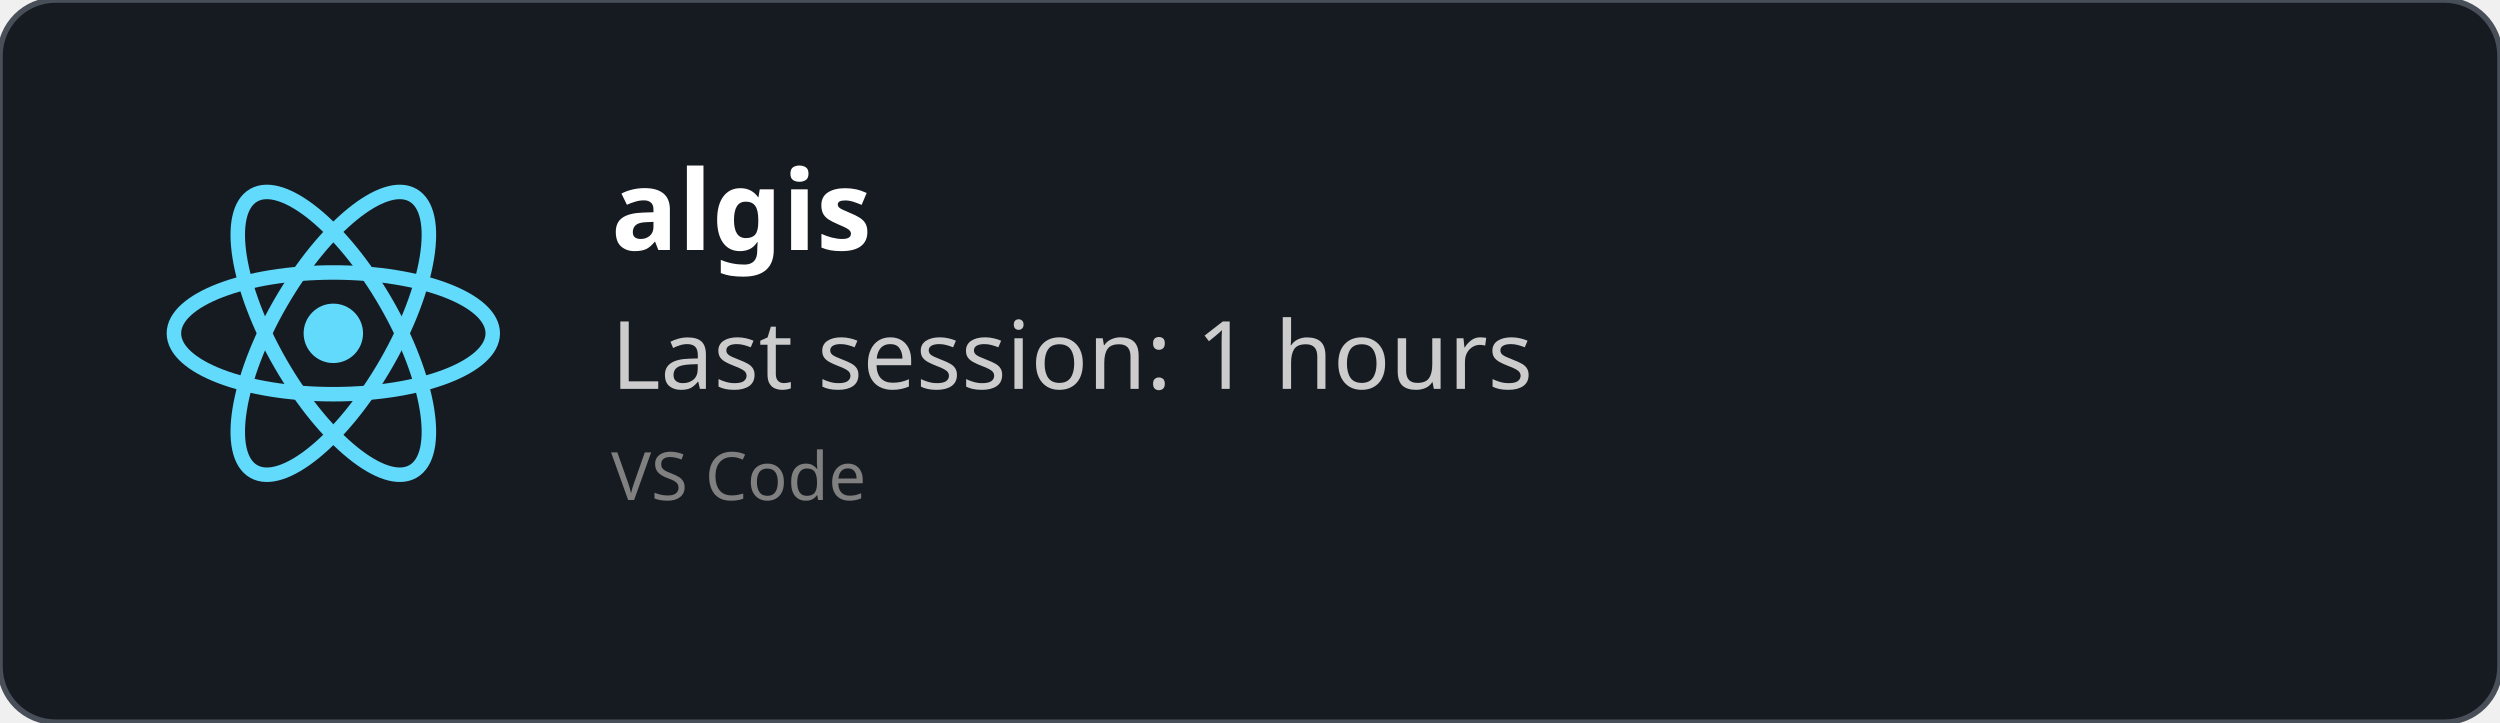
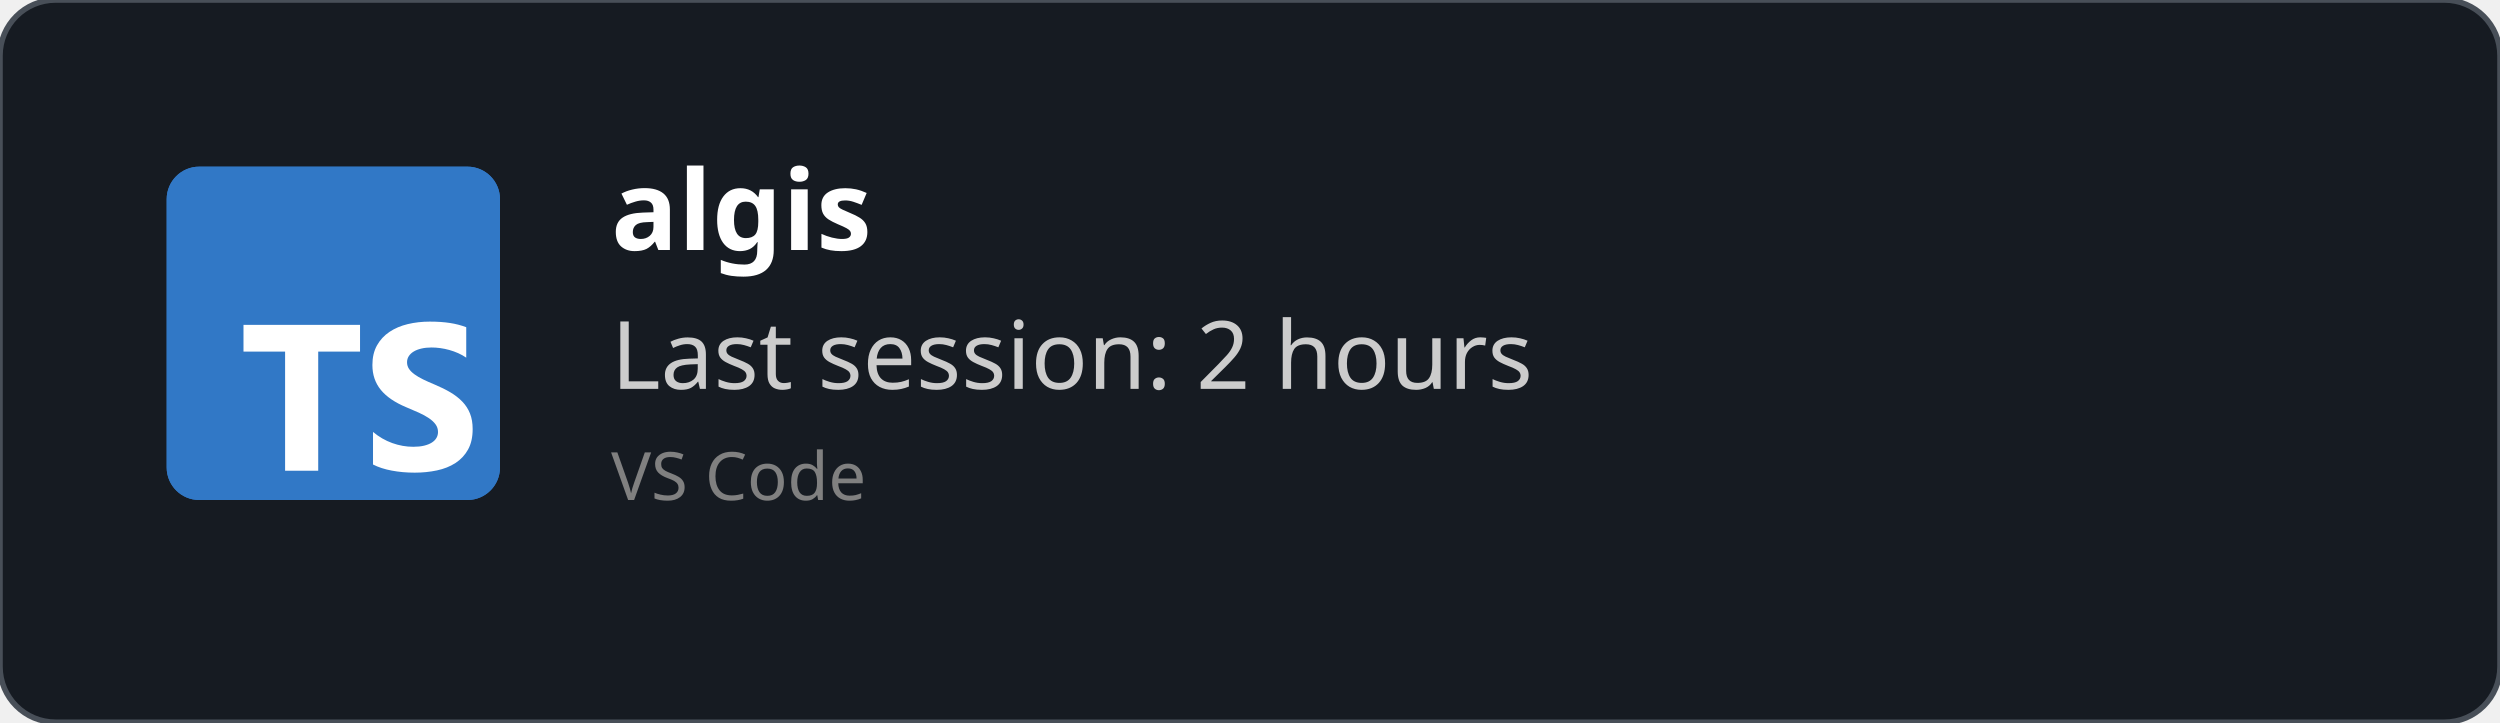
<svg xmlns="http://www.w3.org/2000/svg" width="450" height="130" viewBox="0 0 450 130" fill="none" role="img">
  <style>
    *{
        font-family: 'Segoe UI', Ubuntu, monospace
    }
    </style>
  <defs>
    <clipPath id="horizontalClip" x="20" y="20" width="500" height="200">
      <rect x="90" y="20" width="300" height="50" />
    </clipPath>
  </defs>
  <rect width="450" height="130" fill="rgba(22,27,34)" stroke="#484f58" stroke-width="1" fill-opacity="1" stroke-opacity="1" x="0" y="0" rx="10px" ry="10px">
    </rect>
-   <svg height="60" width="60" x="30" y="30" viewBox="-11.5 -10.232 23 20.463">
-     <circle cx="0" cy="0" r="2.05" fill="#61dafb" />
-     <g stroke="#61dafb" stroke-width="1" fill="none">
-       <ellipse rx="11" ry="4.2" />
-       <ellipse rx="11" ry="4.2" transform="rotate(60)" />
-       <ellipse rx="11" ry="4.2" transform="rotate(120)" />
-     </g>
+   <svg fill="none" height="60" viewBox="0 0 512 512" width="60" x="30" y="30">
+     <rect fill="#3178c6" height="512" rx="50" width="512" />
+     <rect fill="#3178c6" height="512" rx="50" width="512" />
+     <path clip-rule="evenodd" d="m316.939 407.424v50.061c8.138 4.172 17.763 7.3 28.875 9.386s22.823 3.129 35.135 3.129c11.999 0 23.397-1.147 34.196-3.442 10.799-2.294 20.268-6.075 28.406-11.342 8.138-5.266 14.581-12.15 19.328-20.65s7.121-19.007 7.121-31.522c0-9.074-1.356-17.026-4.069-23.857s-6.625-12.906-11.738-18.225c-5.112-5.319-11.242-10.091-18.389-14.315s-15.207-8.213-24.18-11.967c-6.573-2.712-12.468-5.345-17.685-7.9-5.217-2.556-9.651-5.163-13.303-7.822-3.652-2.66-6.469-5.476-8.451-8.448-1.982-2.973-2.974-6.336-2.974-10.091 0-3.441.887-6.544 2.661-9.308s4.278-5.136 7.512-7.118c3.235-1.981 7.199-3.52 11.894-4.615 4.696-1.095 9.912-1.642 15.651-1.642 4.173 0 8.581.313 13.224.938 4.643.626 9.312 1.591 14.008 2.894 4.695 1.304 9.259 2.947 13.694 4.928 4.434 1.982 8.529 4.276 12.285 6.884v-46.776c-7.616-2.92-15.937-5.084-24.962-6.492s-19.381-2.112-31.066-2.112c-11.895 0-23.163 1.278-33.805 3.833s-20.006 6.544-28.093 11.967c-8.086 5.424-14.476 12.333-19.171 20.729-4.695 8.395-7.043 18.433-7.043 30.114 0 14.914 4.304 27.638 12.912 38.172 8.607 10.533 21.675 19.45 39.204 26.751 6.886 2.816 13.303 5.579 19.25 8.291s11.086 5.528 15.415 8.448c4.33 2.92 7.747 6.101 10.252 9.543 2.504 3.441 3.756 7.352 3.756 11.733 0 3.233-.783 6.231-2.348 8.995s-3.939 5.162-7.121 7.196-7.147 3.624-11.894 4.771c-4.748 1.148-10.303 1.721-16.668 1.721-10.851 0-21.597-1.903-32.24-5.71-10.642-3.806-20.502-9.516-29.579-17.13zm-84.159-123.342h64.22v-41.082h-179v41.082h63.906v182.918h50.874z" fill="#fff" fill-rule="evenodd" />
  </svg>
  <text x="110" y="45" font-size="20" clip-path="url(#horizontalClip)" font-weight="bold" font-family="Ubuntu" fill="white">
    algis
    </text>
  <text x="110" y="70" font-size="17px" font-family="Ubuntu" fill="#ccc">
-     Last session: 1 hours
+     Last session: 2 hours
    </text>
  <text x="110" y="90" font-size="12px" font-family="Ubuntu" fill="grey">
    VS Code
    </text>
</svg>
